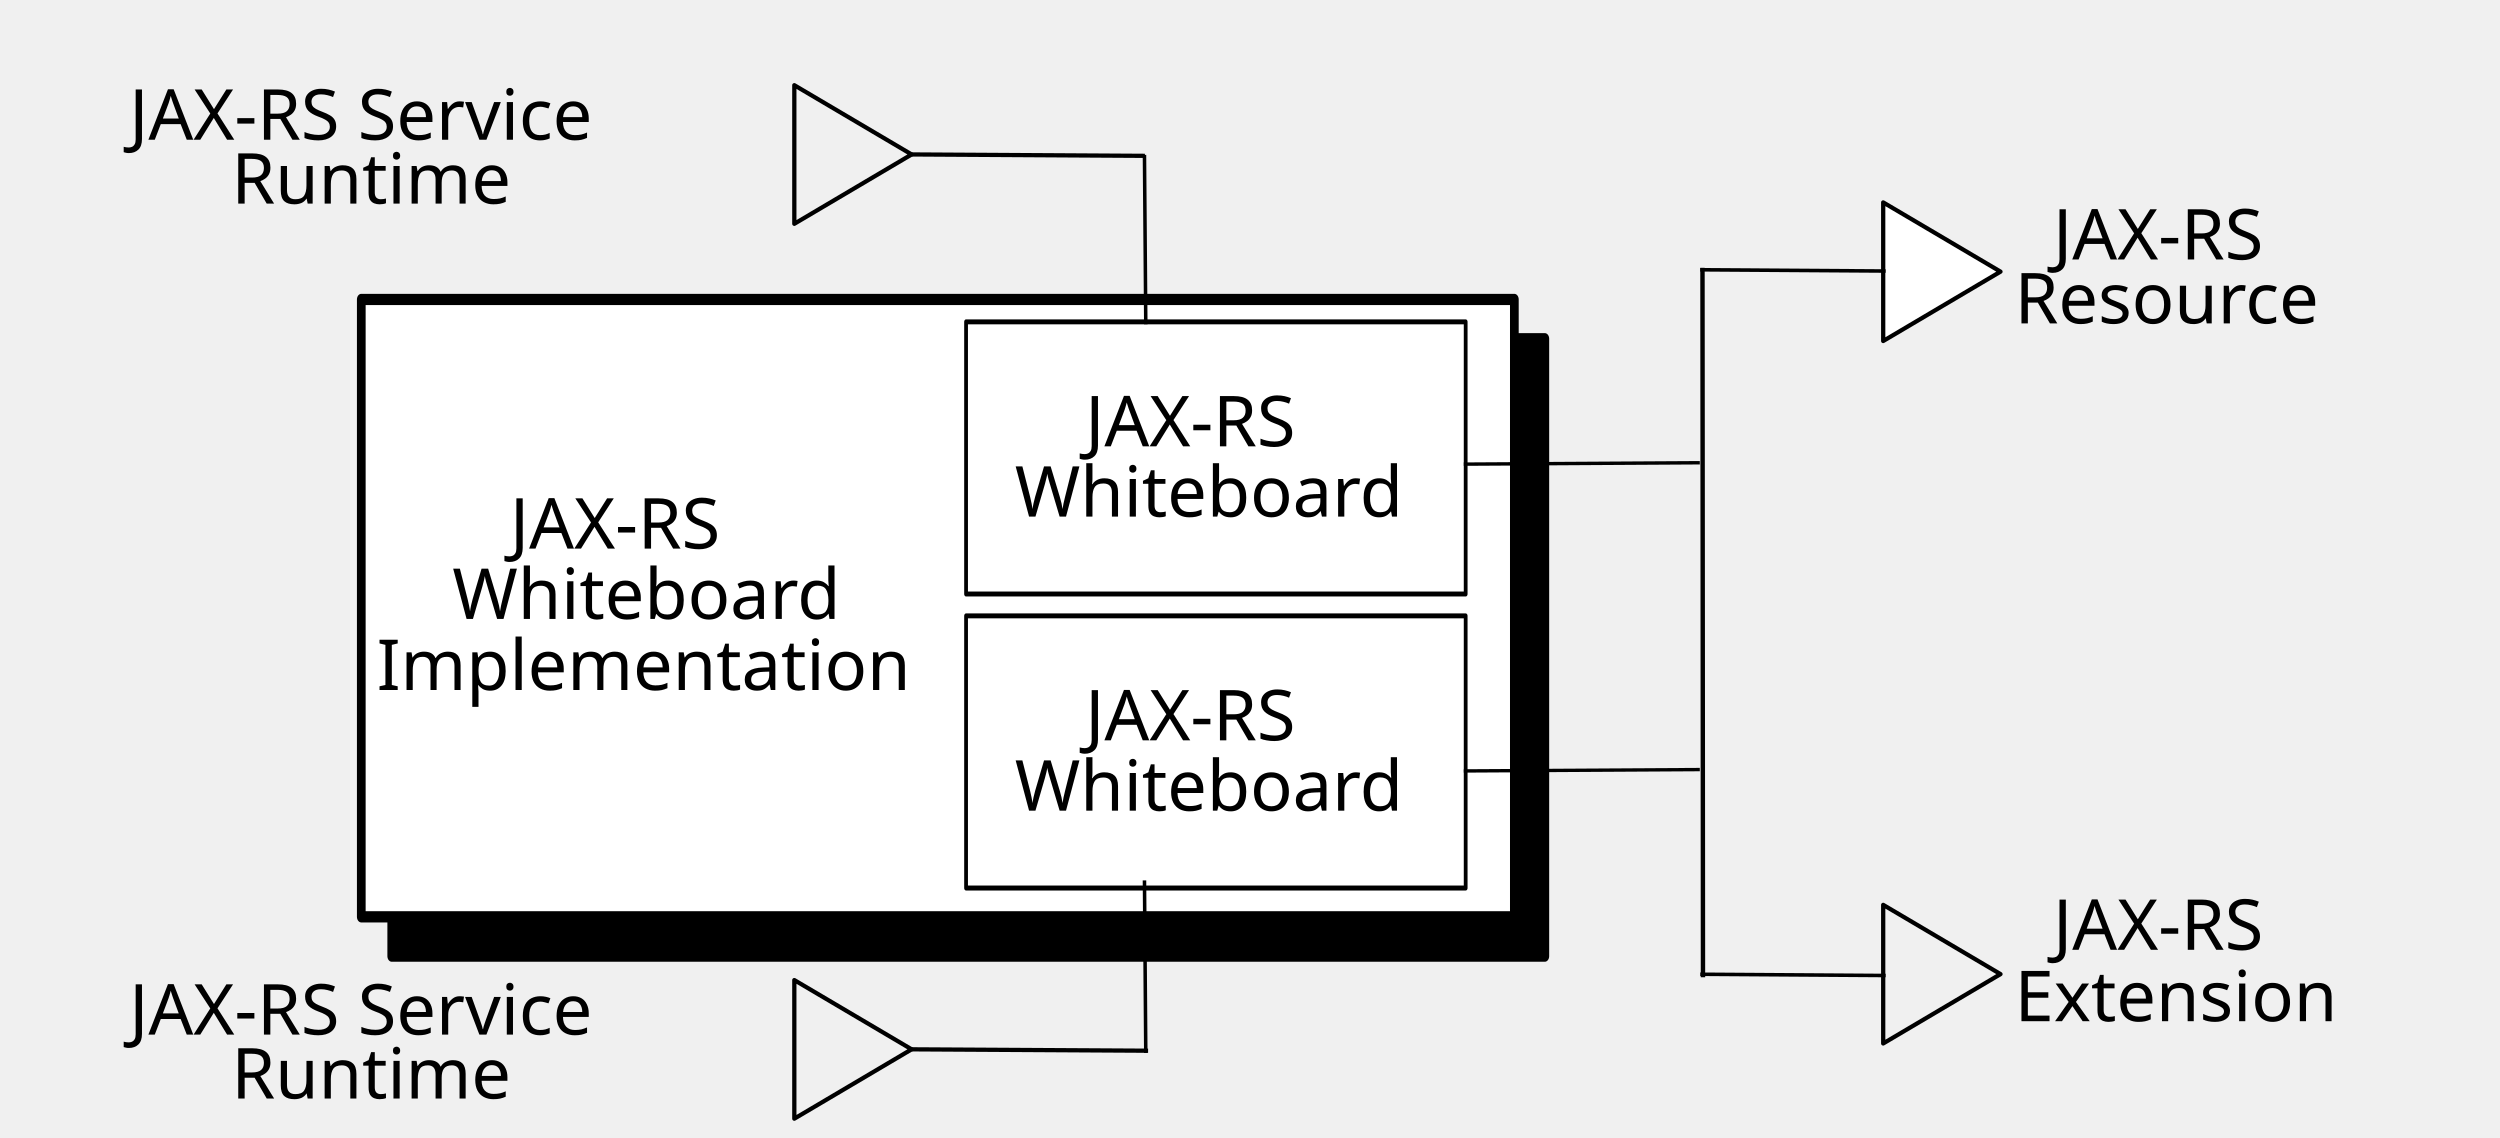
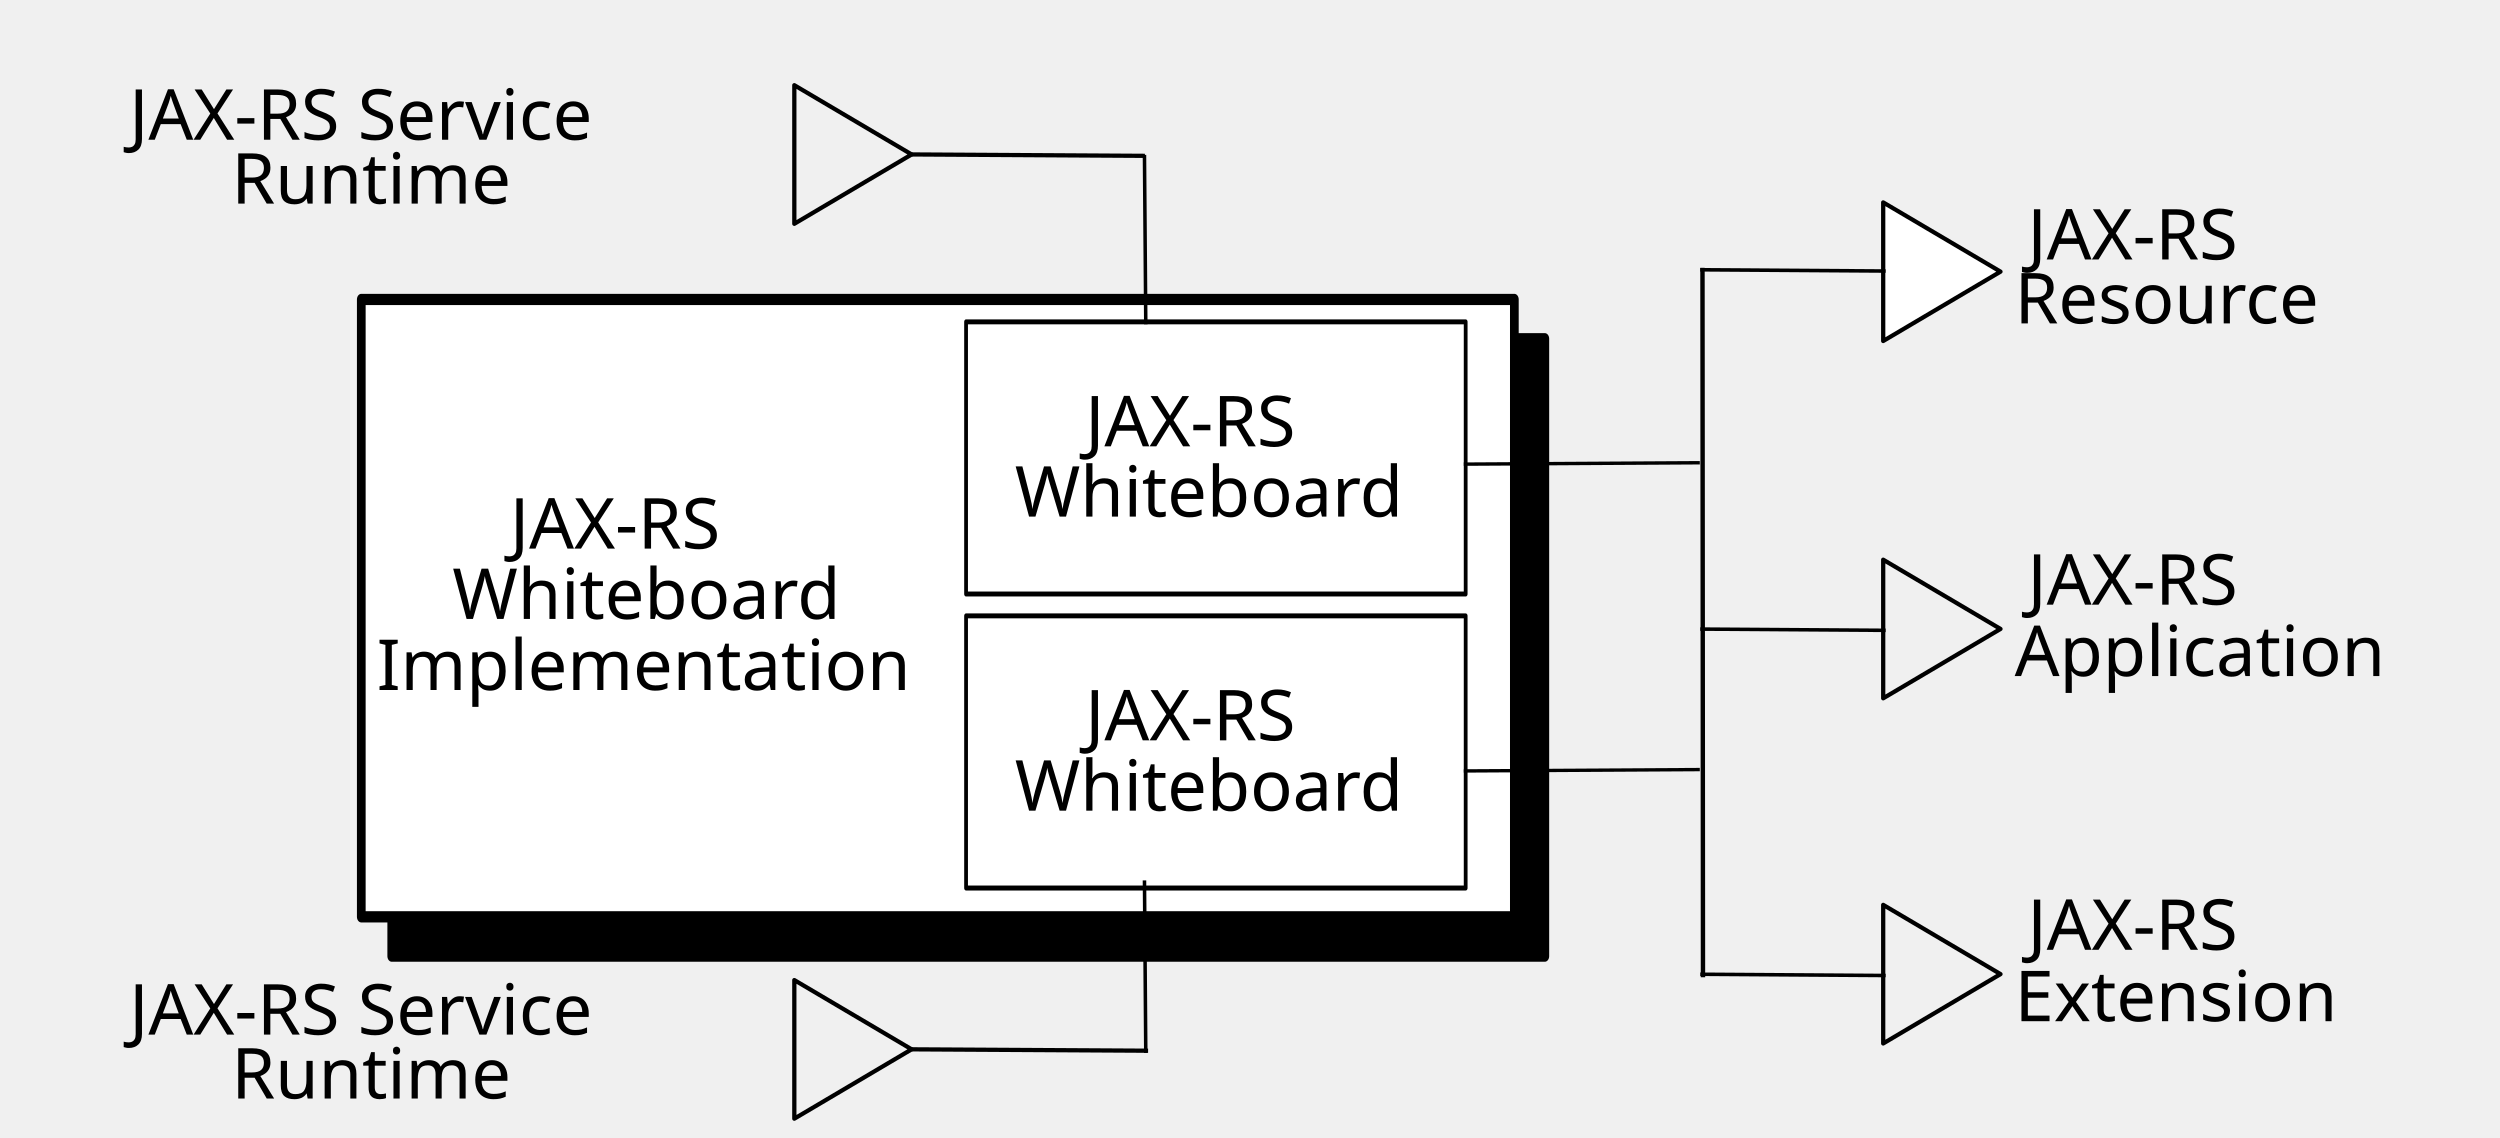
<svg xmlns="http://www.w3.org/2000/svg" version="1.1" id="Layer_1" x="0px" y="0px" width="391.115px" height="177.892px" viewBox="0 -0.001 391.115 177.892" style="enable-background:new 0 -0.001 391.115 177.892;" xml:space="preserve">
  <defs id="defs79" />
  <polygon points="239.039,74.612 239.039,111.277 194.874,111.277 150.709,111.277 150.709,74.612 " id="polygon3" transform="matrix(2.042276,0,0,2.634378,-246.5031,-143.5632)" />
  <polygon style="fill:none;stroke:#000000;stroke-width:0.667;stroke-linejoin:round" points="239.039,74.612 239.039,111.277 194.874,111.277 150.709,111.277 150.709,74.612 " id="polygon5" transform="matrix(2.042276,0,0,2.634378,-246.5031,-143.5632)" />
  <polygon style="fill:#ffffff" points="236.705,72.279 236.705,108.943 192.541,108.943 148.376,108.943 148.376,72.279 " id="polygon7" transform="matrix(2.042276,0,0,2.634378,-246.5031,-143.5632)" />
  <polygon style="fill:none;stroke:#000000;stroke-width:0.667;stroke-linejoin:round" points="236.705,72.279 236.705,108.943 192.541,108.943 148.376,108.943 148.376,72.279 " id="polygon9" transform="matrix(2.042276,0,0,2.634378,-246.5031,-143.5632)" />
  <polygon style="fill:none;stroke:#000000;stroke-width:0.667;stroke-linejoin:round" points="111.312,90.395 92.962,101.244 92.962,79.562 " id="polygon13" transform="translate(31.30605,-66.23331)" />
  <polygon style="fill:#FFFFFF;" points="312.968,42.497 294.619,53.347 294.619,31.665 " id="polygon17" />
  <polygon style="fill:none;stroke:#000000;stroke-width:0.667;stroke-linejoin:round;" points="312.968,42.497 294.619,53.347   294.619,31.665 " id="polygon19" />
  <polygon style="fill:none;stroke:#000000;stroke-width:0.667;stroke-linejoin:round" points="294.619,101.244 294.619,79.562 312.968,90.395 " id="polygon23" transform="translate(0,62)" />
  <line style="fill:none;stroke:#000000;stroke-width:0.665;stroke-linejoin:round" x1="179.114" y1="24.379" x2="142.618" y2="24.161" id="line43" />
  <line style="fill:none;stroke:#000000;stroke-width:0.535;stroke-linejoin:round" x1="265.928" y1="72.394" x2="229.004" y2="72.612" id="line45" />
  <rect x="144.839" y="1.232" style="fill:none;" width="93.691" height="11.667" id="rect47" />
  <rect x="315.186" y="36.664" style="fill:none;" width="31.69" height="11.667" id="rect51" />
  <text style="font-size:11px;font-family:ProductusSemibold" id="text53" x="315.186" y="50.594">Resource</text>
  <rect x="315.186" y="135.833" style="fill:none" width="22.357" height="11.667" id="rect55" />
  <text style="font-size:11px;font-family:ProductusSemibold" id="text57" x="315.186" y="159.764">Extension</text>
  <rect x="315.186" y="132.9" style="fill:none;" width="75.929" height="11.667" id="rect59" />
  <rect x="76.867" y="62.116" style="fill:none" width="139.608" height="62.588" id="rect63" />
  <text style="font-size:11px;font-family:ProductusBook" id="text67" x="58.939" y="107.945">Implementation</text>
  <rect x="172.381" y="166.224" style="fill:none;" width="40.272" height="11.667" id="rect69" />
  <text style="font-size:11px;font-family:ProductusSemibold" id="text75" x="20.21" y="21.857">JAX-RS Service</text>
  <text style="font-size:11px;font-family:ProductusSemibold" x="36.21" y="31.857" id="text3451">Runtime</text>
  <text y="69.824" x="169.773" id="text3431" style="font-size:11px;font-family:ProductusBook">JAX-RS</text>
  <text y="80.824" x="158.773" style="font-size:11px;font-family:ProductusBook" id="text3435">Whiteboard</text>
  <polygon transform="matrix(0.8848804,0,0,1.161317,19.84238,-33.58764)" id="polygon3439" points="192.541,108.943 148.376,108.943 148.376,72.279 236.705,72.279 236.705,108.943 " style="fill:none;stroke:#000000;stroke-width:0.667;stroke-linejoin:round" />
  <text style="font-size:11px;font-family:ProductusBook" id="text3441" x="169.773" y="115.824">JAX-RS</text>
  <text id="text3443" style="font-size:11px;font-family:ProductusBook" x="158.773" y="126.824">Whiteboard</text>
  <polygon style="fill:none;stroke:#000000;stroke-width:0.667;stroke-linejoin:round" points="148.376,72.279 236.705,72.279 236.705,108.943 192.541,108.943 148.376,108.943 " id="polygon3445" transform="matrix(0.8848804,0,0,1.161317,19.84238,12.41236)" />
  <text style="font-size:11px;font-family:ProductusBook" id="text3447" x="79.773" y="85.824">JAX-RS</text>
  <text id="text3449" style="font-size:11px;font-family:ProductusBook" x="70.773" y="96.824">Whiteboard</text>
  <polygon transform="translate(31.30605,73.76669)" id="polygon3453" points="92.962,79.562 111.312,90.395 92.962,101.244 " style="fill:none;stroke:#000000;stroke-width:0.667;stroke-linejoin:round" />
  <line id="line3455" y2="164.162" x2="142.618" y1="164.378" x1="179.614" style="fill:none;stroke:#000000;stroke-width:0.666;stroke-linejoin:round" />
  <text y="161.857" x="20.21" id="text3457" style="font-size:11px;font-family:ProductusSemibold">JAX-RS Service</text>
  <text id="text3459" y="171.857" x="36.21" style="font-size:11px;font-family:ProductusSemibold">Runtime</text>
  <line id="line3463" y2="50.73" x2="179.253" y1="24.234" x1="179.047" style="fill:none;stroke:#000000;stroke-width:0.551;stroke-linejoin:round" />
  <line style="fill:none;stroke:#000000;stroke-width:0.553;stroke-linejoin:round" x1="179.048" y1="137.734" x2="179.252" y2="164.73" id="line3465" />
  <line id="line3467" y2="120.61" x2="229.004" y1="120.396" x1="265.928" style="fill:none;stroke:#000000;stroke-width:0.531;stroke-linejoin:round" />
  <line style="fill:none;stroke:#000000;stroke-width:0.691;stroke-linejoin:round" x1="266.346" y1="41.891" x2="266.423" y2="152.891" id="line3471" />
  <line id="line3473" y2="42.206" x2="266.002" y1="42.4" x1="294.998" style="fill:none;stroke:#000000;stroke-width:0.559;stroke-linejoin:round" />
  <line style="fill:none;stroke:#000000;stroke-width:0.559;stroke-linejoin:round" x1="294.998" y1="152.612" x2="266.002" y2="152.417" id="line3475" />
-   <text id="text3477" style="font-size:11px;font-family:ProductusSemibold" x="321.186" y="40.594">JAX-RS</text>
-   <text y="148.594" x="321.186" style="font-size:11px;font-family:ProductusSemibold" id="text3479">JAX-RS</text>
+   <text id="text3477" style="font-size:11px;font-family:ProductusSemibold" x="317.186" y="40.594">JAX-RS</text>
+   <text y="148.594" x="317.186" style="font-size:11px;font-family:ProductusSemibold" id="text3479">JAX-RS</text>
+   <polygon transform="translate(0,8)" id="polygon3373" points="312.968,90.395 294.619,101.244 294.619,79.562 " style="fill:none;stroke:#000000;stroke-width:0.667;stroke-linejoin:round" />
+   <text y="105.764" x="315.186" id="text3375" style="font-size:11px;font-family:ProductusSemibold">Application</text>
+   <line id="line3377" y2="98.417" x2="266.002" y1="98.612" x1="294.998" style="fill:none;stroke:#000000;stroke-width:0.559;stroke-linejoin:round" />
+   <text id="text3379" style="font-size:11px;font-family:ProductusSemibold" x="317.186" y="94.594">JAX-RS</text>
</svg>
